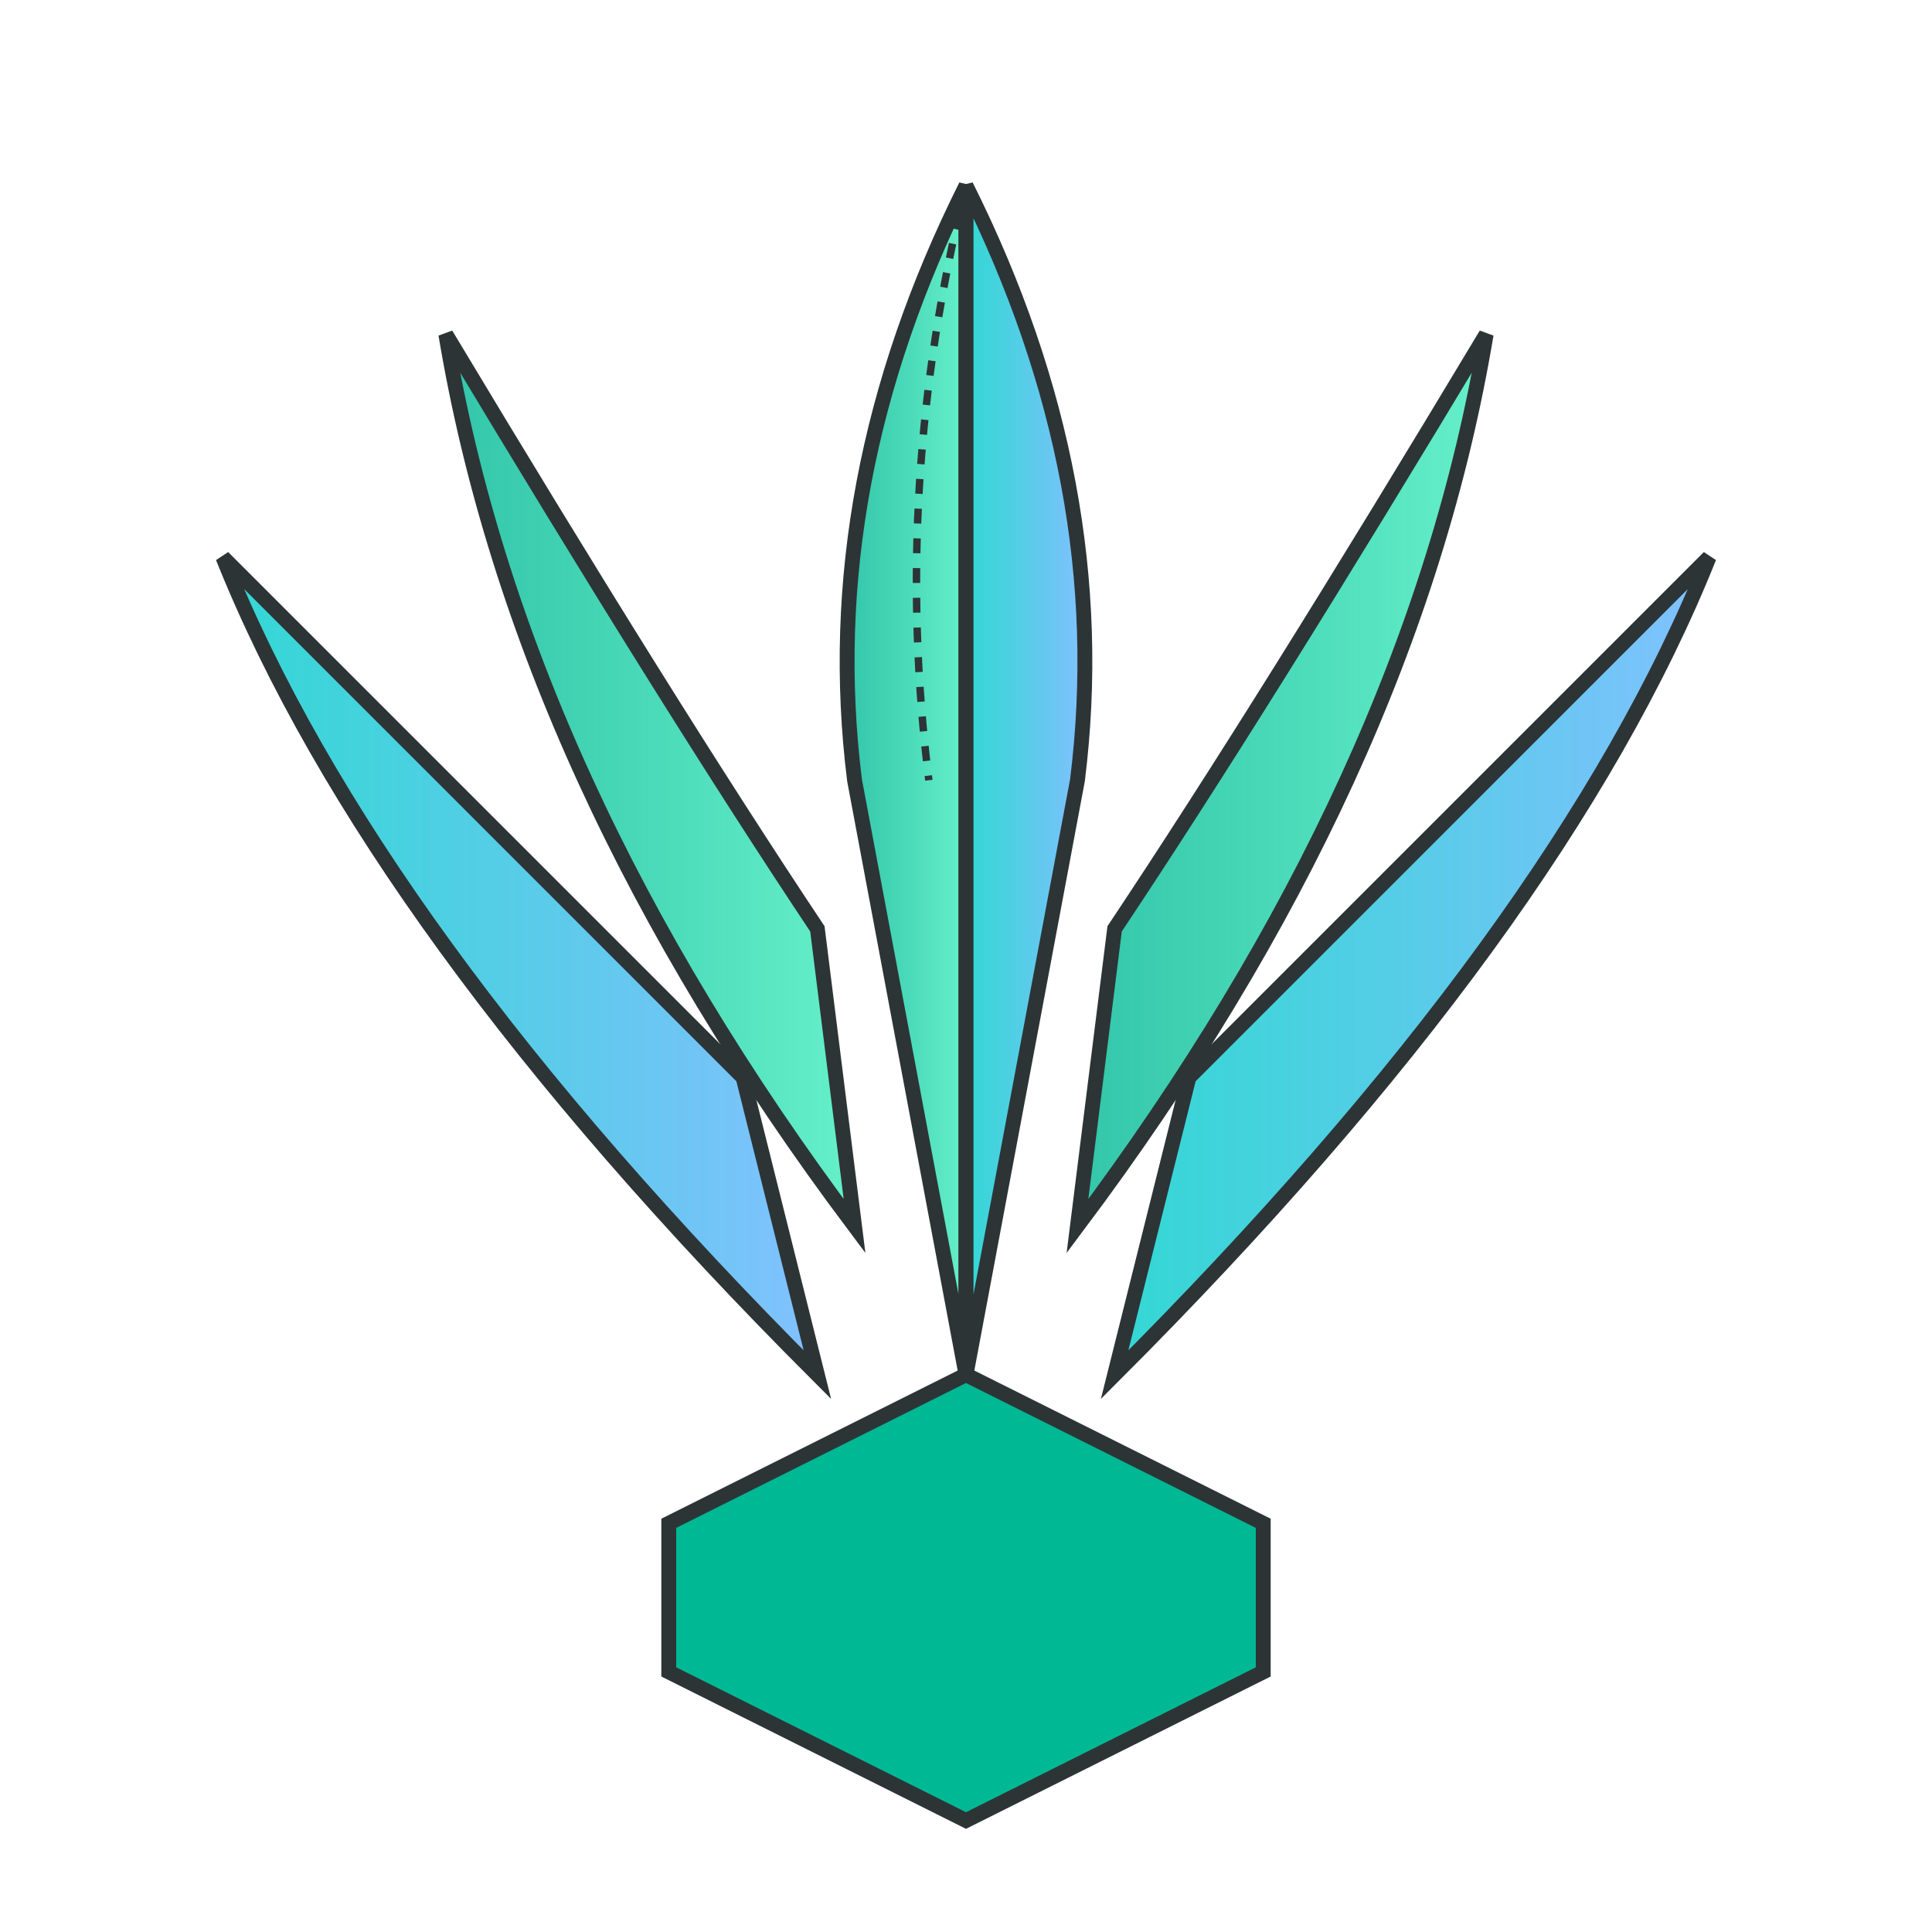
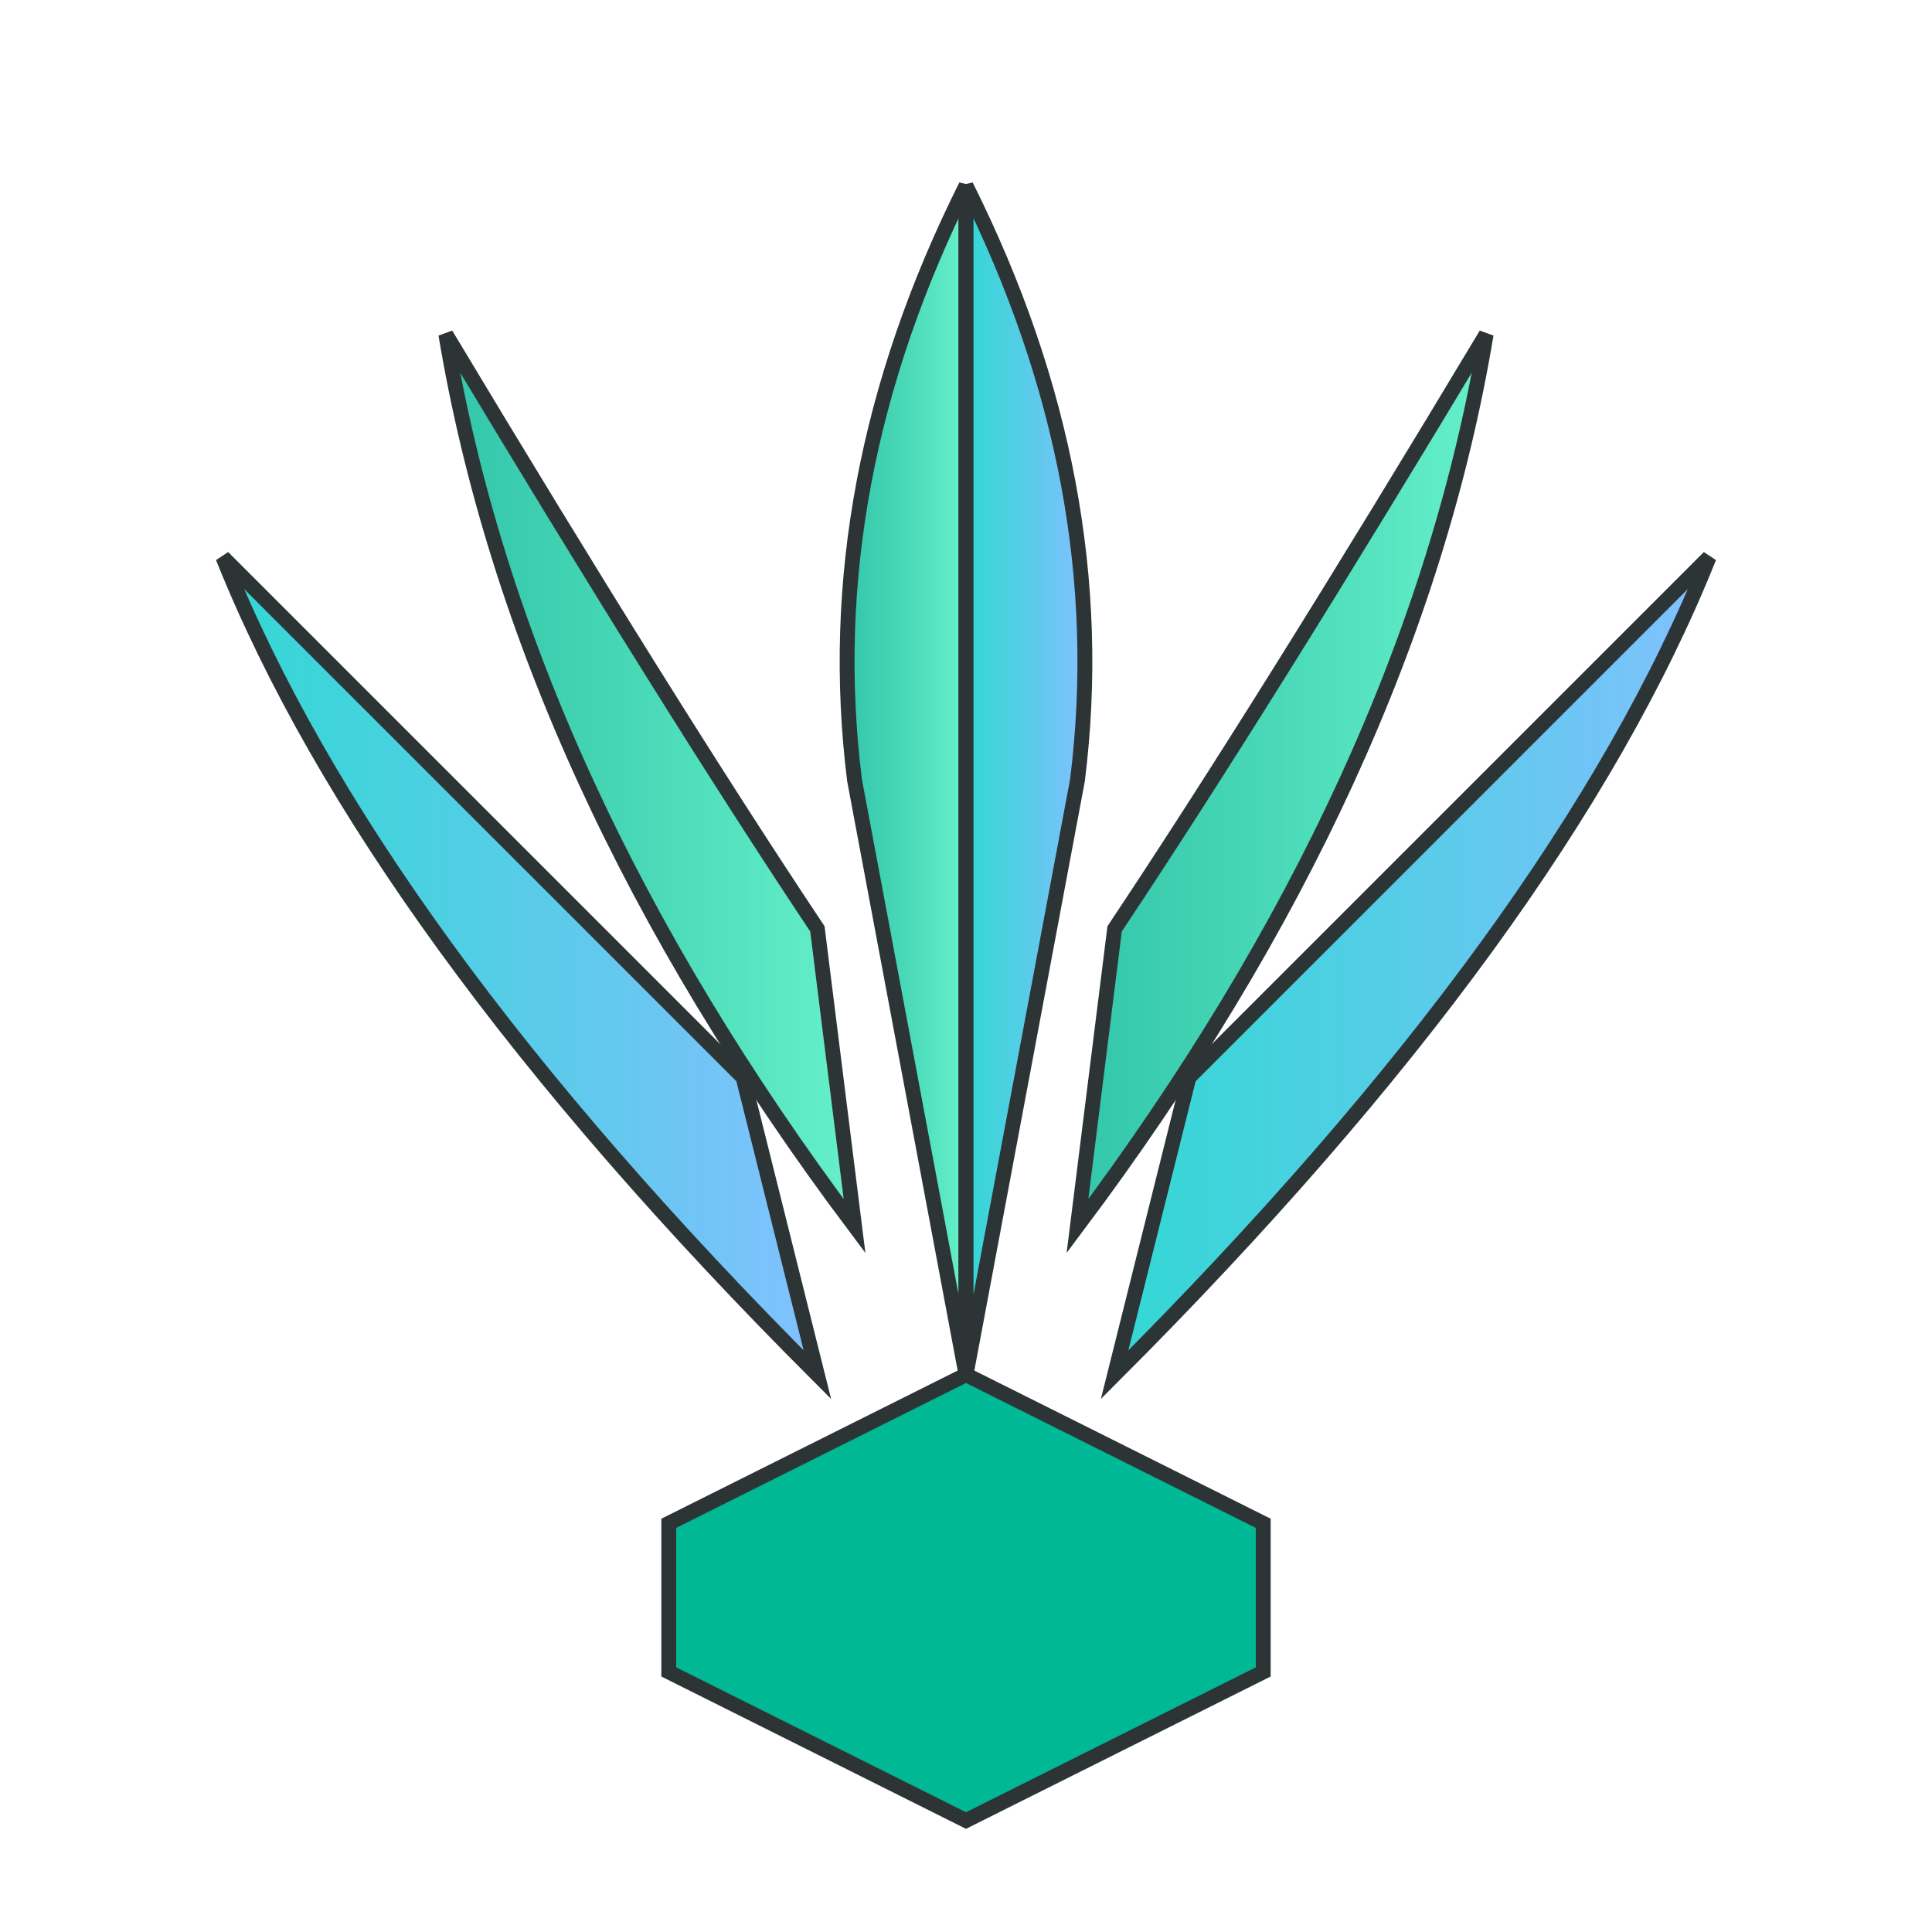
<svg xmlns="http://www.w3.org/2000/svg" viewBox="70 75 260 260">
  <path d="M160 280 L200 260 L240 280 L240 300 L200 320 L160 300 Z" fill="#00b894" stroke="#2d3436" stroke-width="2" />
  <defs>
    <linearGradient id="leafGradient1" x1="0%" y1="0%" x2="100%" y2="0%">
      <stop offset="0%" style="stop-color:#00b894;stop-opacity:0.8" />
      <stop offset="100%" style="stop-color:#55efc4;stop-opacity:0.9" />
    </linearGradient>
    <linearGradient id="leafGradient2" x1="0%" y1="0%" x2="100%" y2="0%">
      <stop offset="0%" style="stop-color:#00cec9;stop-opacity:0.8" />
      <stop offset="100%" style="stop-color:#74b9ff;stop-opacity:0.9" />
    </linearGradient>
  </defs>
  <path d="M200 260 L200 100 Q180 140 185 180 L200 260" fill="url(#leafGradient1)" stroke="#2d3436" stroke-width="2" />
  <path d="M200 260 L200 100 Q220 140 215 180 L200 260" fill="url(#leafGradient2)" stroke="#2d3436" stroke-width="2" />
  <path d="M185 240 Q140 180 130 120 Q160 170 180 200 Z" fill="url(#leafGradient1)" stroke="#2d3436" stroke-width="2" />
  <path d="M180 260 Q120 200 100 150 Q140 190 170 220 Z" fill="url(#leafGradient2)" stroke="#2d3436" stroke-width="2" />
  <path d="M215 240 Q260 180 270 120 Q240 170 220 200 Z" fill="url(#leafGradient1)" stroke="#2d3436" stroke-width="2" />
  <path d="M220 260 Q280 200 300 150 Q260 190 230 220 Z" fill="url(#leafGradient2)" stroke="#2d3436" stroke-width="2" />
-   <path d="M130 120 Q160 170 180 200" fill="none" stroke="#2d3436" stroke-width="1" stroke-dasharray="2,2" />
-   <path d="M270 120 Q240 170 220 200" fill="none" stroke="#2d3436" stroke-width="1" stroke-dasharray="2,2" />
-   <path d="M200 100 Q190 140 195 180" fill="none" stroke="#2d3436" stroke-width="1" stroke-dasharray="2,2" />
</svg>
